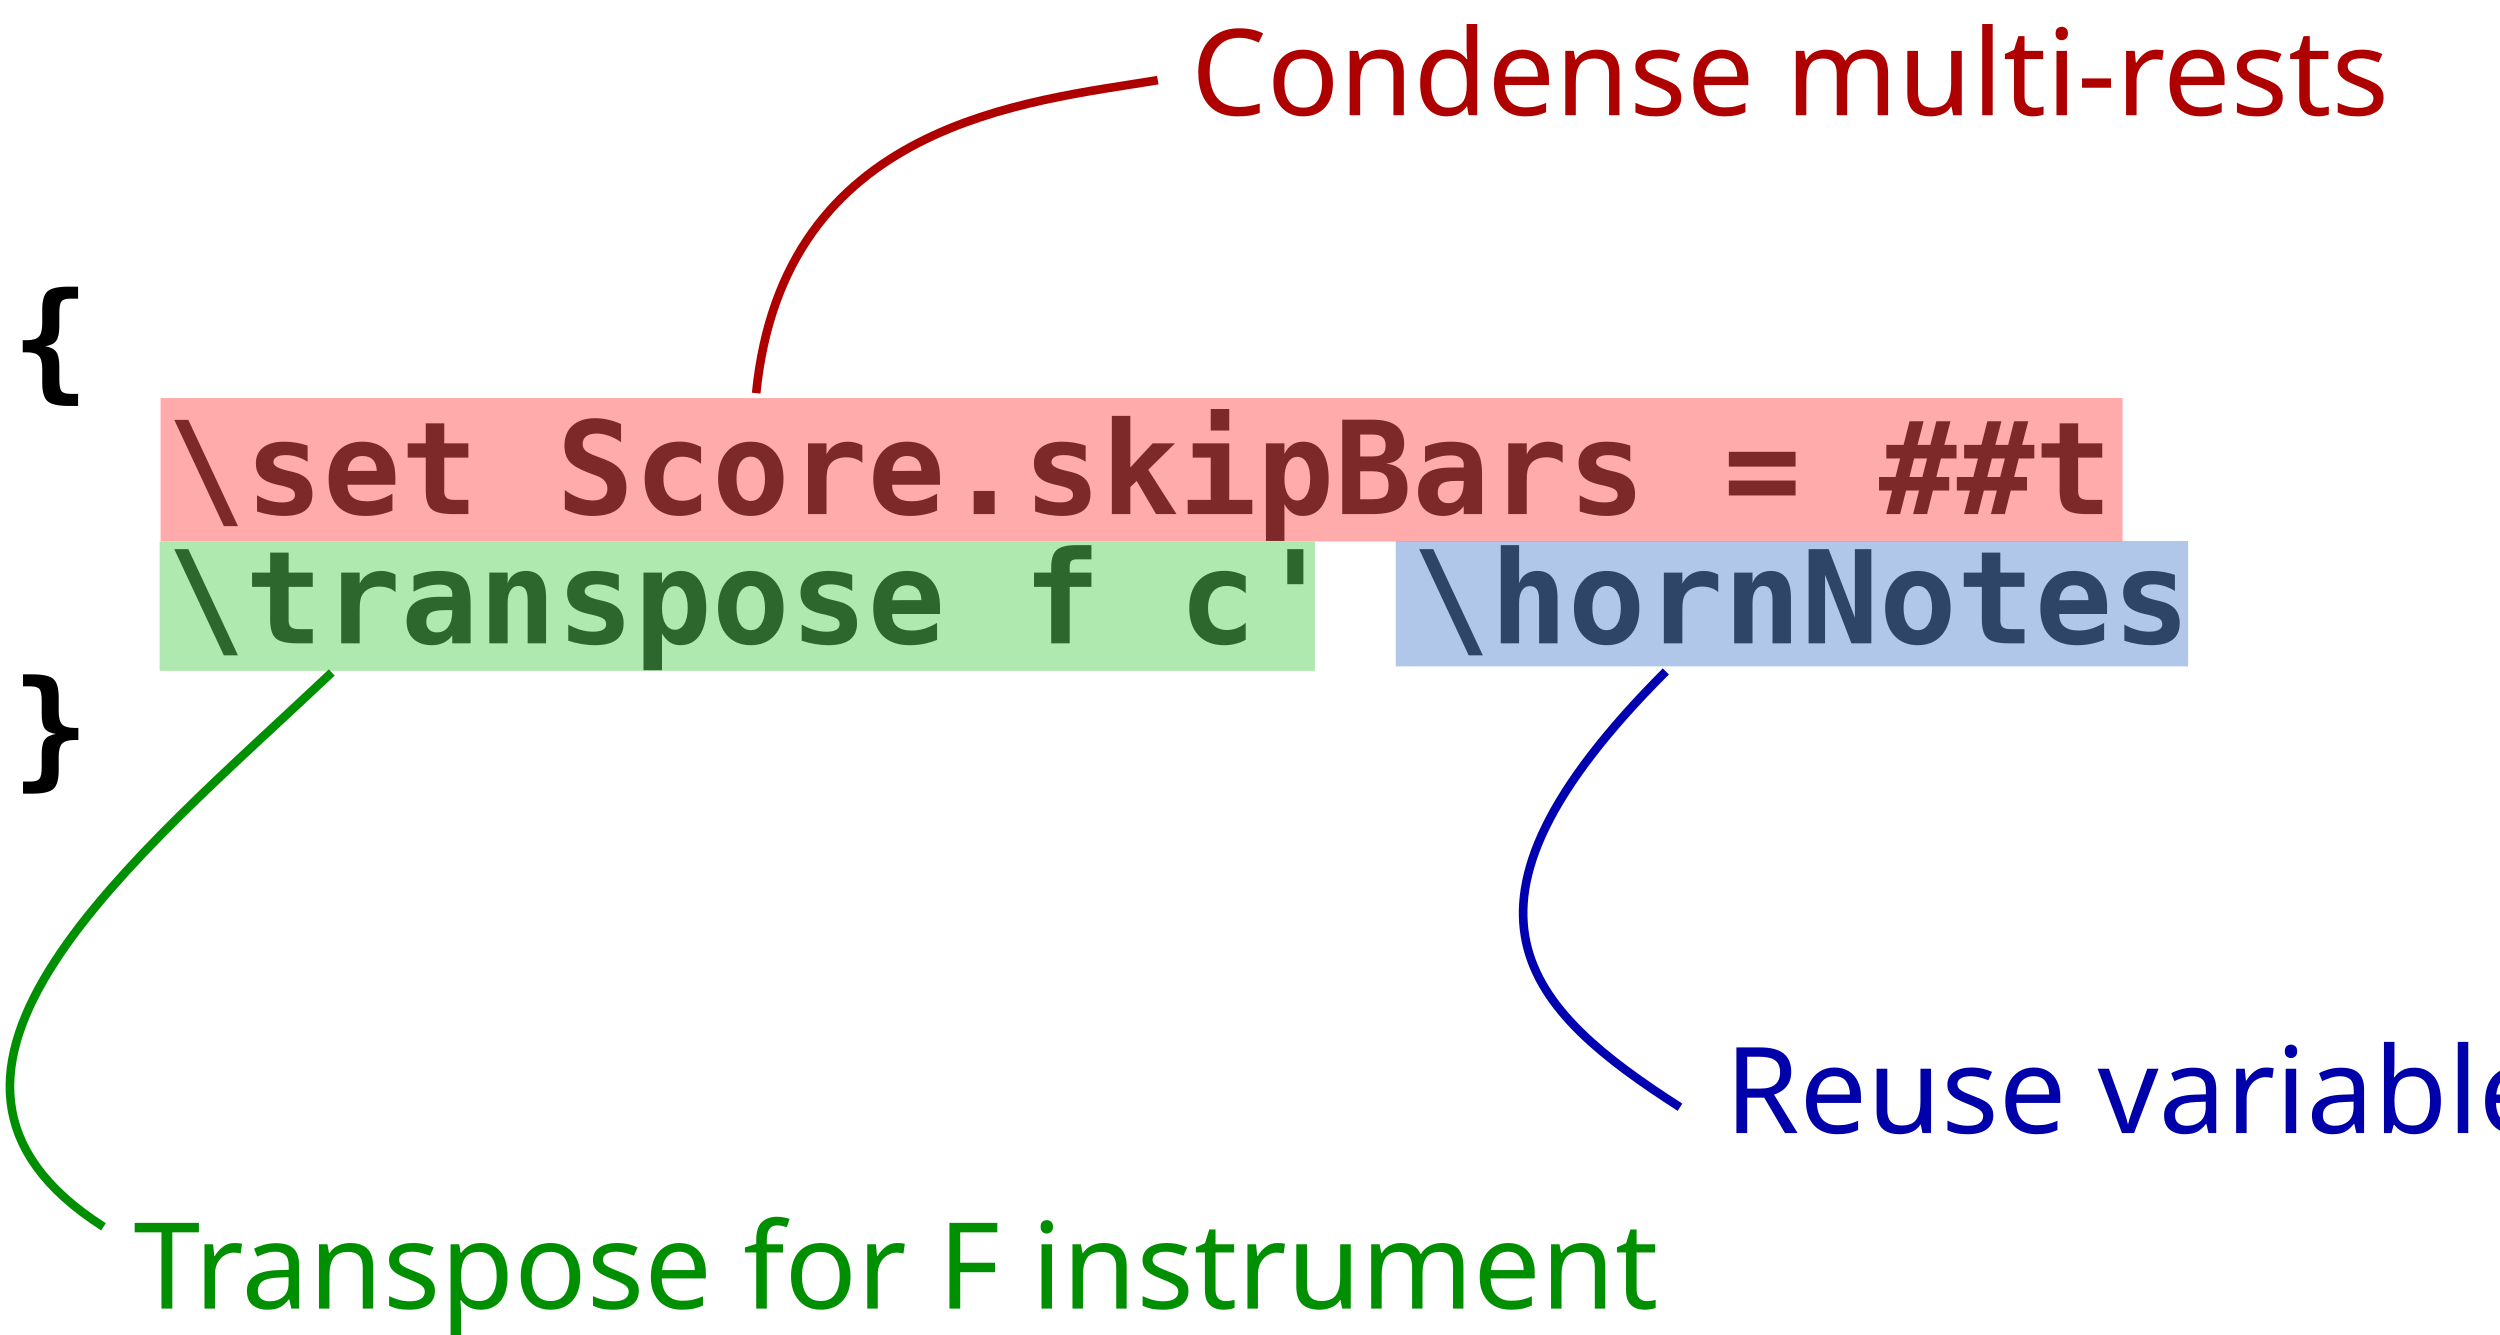
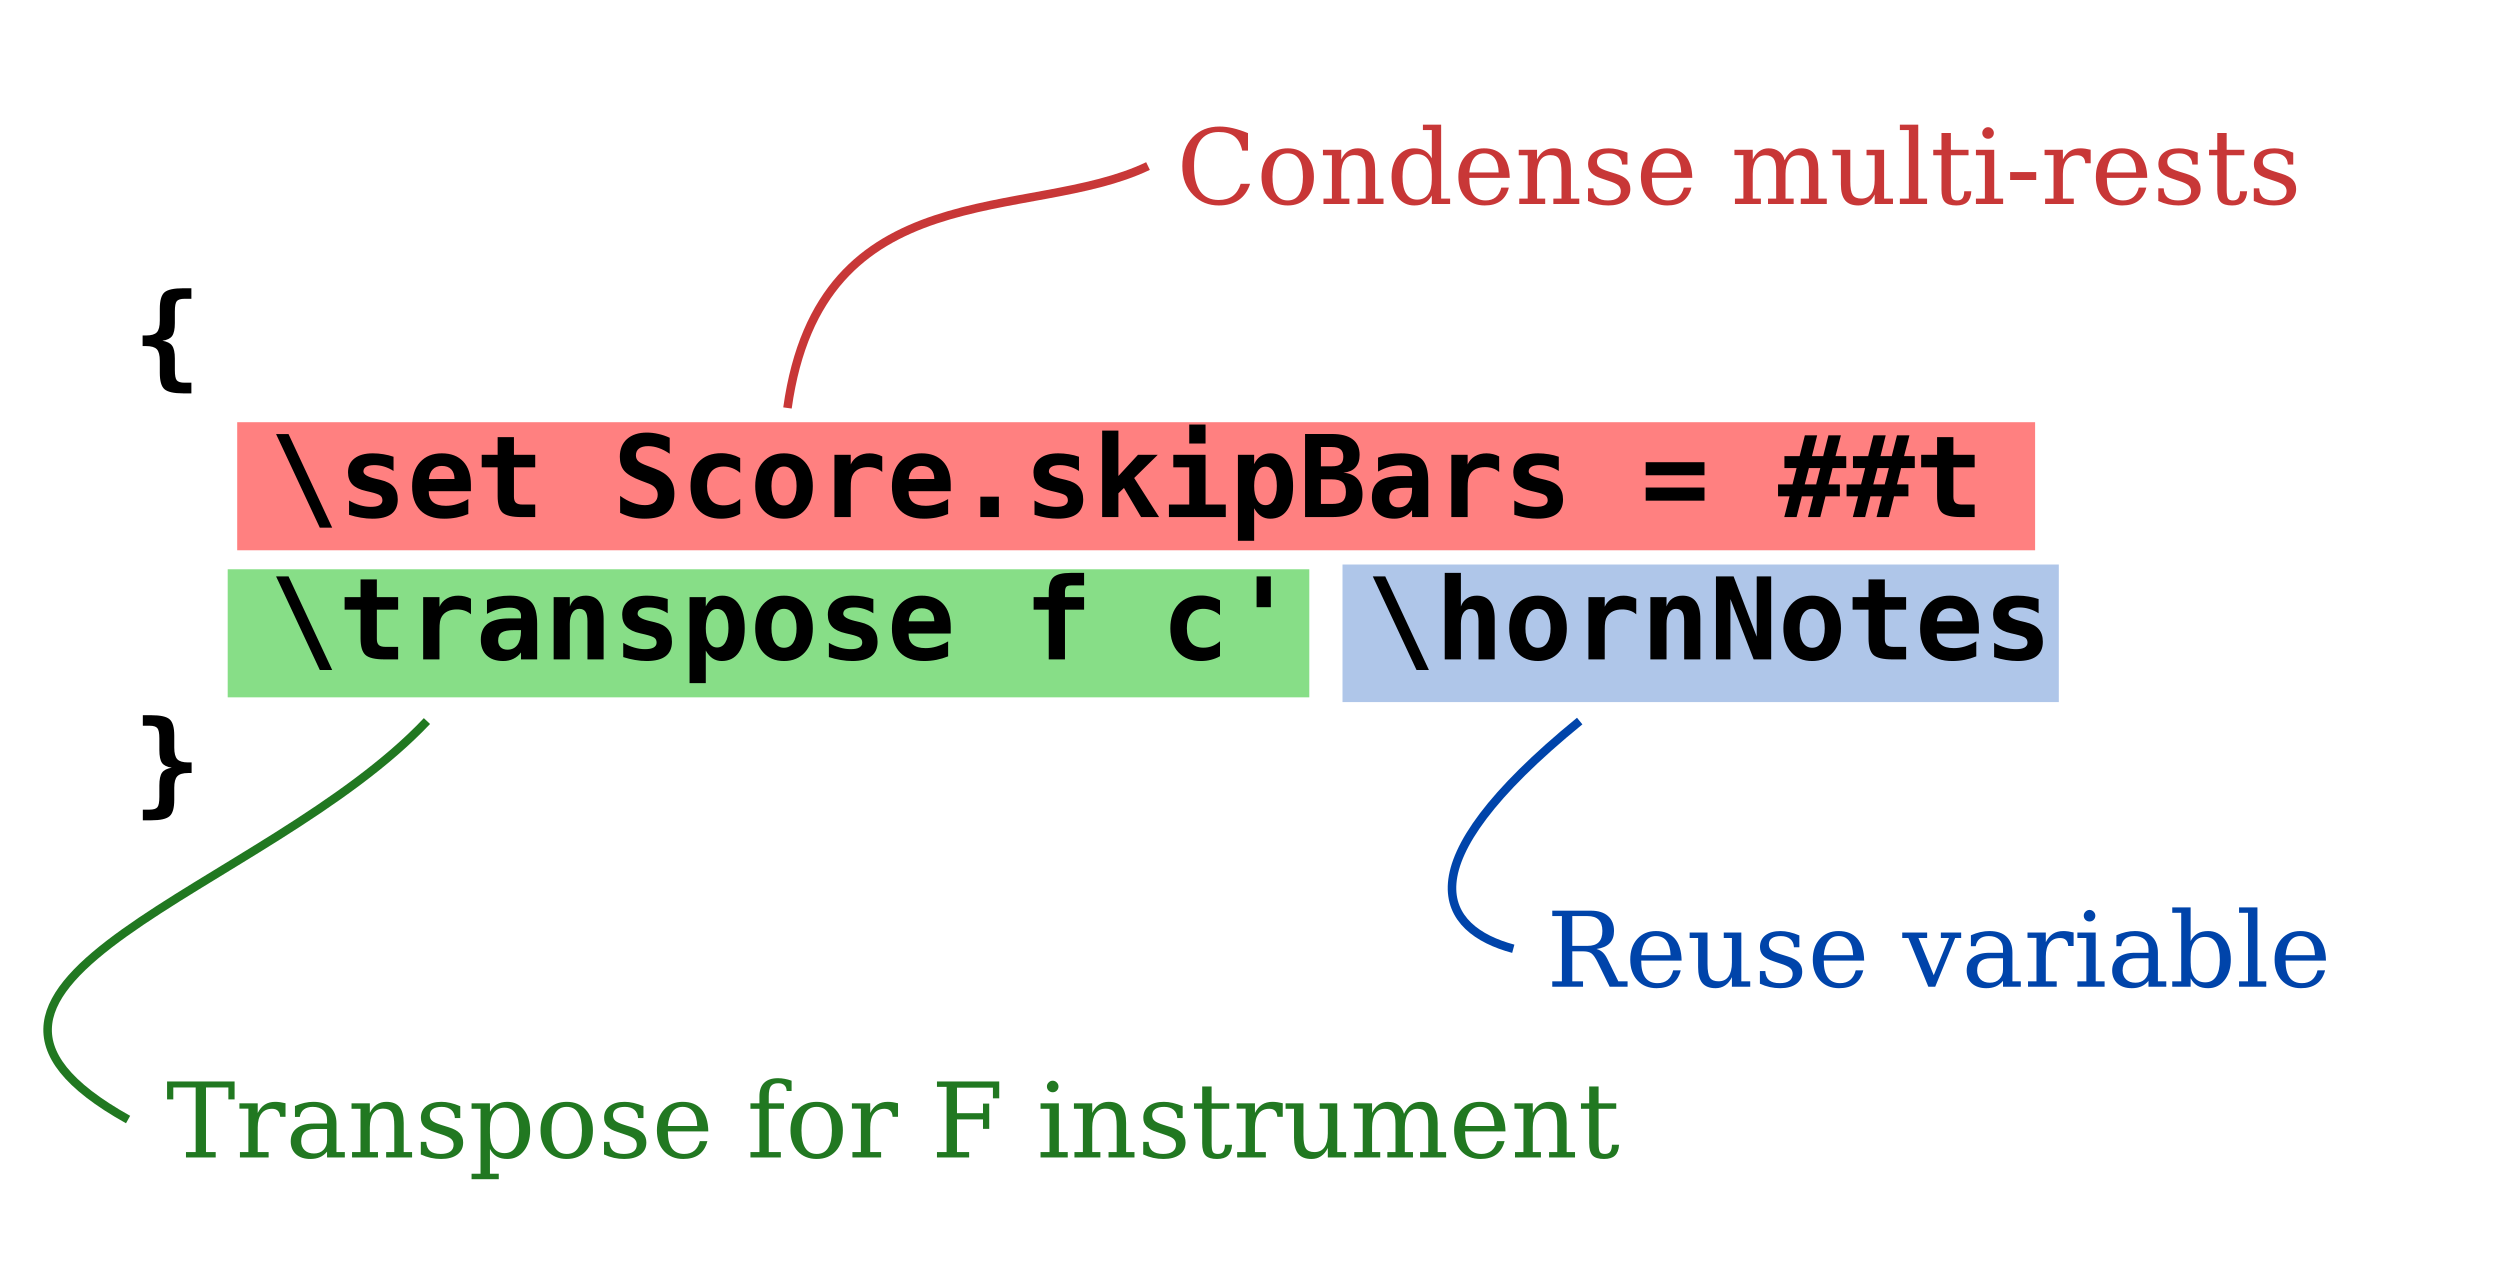
- <svg xmlns="http://www.w3.org/2000/svg" height="234.406" width="439.052" id="svg682" xml:space="preserve" version="1.0">
-   <defs id="defs684" />
-   <text id="text690" y="67.592" x="2.043" style="font-size:22.696px;font-style:normal;font-variant:normal;font-weight:bold;font-stretch:normal;line-height:100%;writing-mode:lr-tb;text-anchor:start;fill:#000000;fill-opacity:1;stroke:none;stroke-width:1pt;stroke-linecap:butt;stroke-linejoin:miter;stroke-opacity:1;font-family:Luxi Mono">
-     <tspan id="tspan1160" y="67.592" x="2.043">{</tspan>
-     <tspan id="tspan1162" y="90.288" x="2.043">  \set Score.skipBars = ##t</tspan>
-     <tspan id="tspan1164" y="112.985" x="2.043">  \transpose f c' \hornNotes</tspan>
-     <tspan id="tspan1168" y="135.681" x="2.043">}</tspan>
-   </text>
-   <rect y="69.906" x="28.201" height="25.182" width="344.564" id="rect705" style="font-size:12px;fill:#ff5555;fill-opacity:0.49;fill-rule:evenodd;stroke-width:1pt" />
-   <rect y="95.109" x="28.037" height="22.709" width="202.898" id="rect706" style="font-size:12px;fill:#5fd35f;fill-opacity:0.49;fill-rule:evenodd;stroke-width:1pt" />
-   <rect y="95.013" x="245.126" height="22.023" width="139.153" id="rect707" style="font-size:12px;fill:#5f8dd3;fill-opacity:0.49;fill-rule:evenodd;stroke-width:1pt" />
-   <path id="path708" d="M 132.8,69.046 C 137.573,21.325 180.425,17.892 203.331,14.074" style="fill:none;fill-opacity:1;fill-rule:evenodd;stroke:#af0000;stroke-width:1.52;stroke-linecap:butt;stroke-linejoin:miter;stroke-opacity:1" />
-   <path id="path709" d="M 58.263,118.103 C 23.905,150.553 -23.815,188.729 18.178,215.452" style="fill:none;fill-opacity:1;fill-rule:evenodd;stroke:#008f00;stroke-width:1.52;stroke-linecap:butt;stroke-linejoin:miter;stroke-opacity:1" />
-   <path id="path710" d="M 292.561,117.915 C 250.567,159.908 268.32,177.276 295.043,194.455" style="fill:none;fill-opacity:1;fill-rule:evenodd;stroke:#0000b0;stroke-width:1.52;stroke-linecap:butt;stroke-linejoin:miter;stroke-opacity:1" />
-   <text id="text711" y="20.232" x="209.16" style="font-size:21.075px;font-style:normal;font-variant:normal;font-weight:normal;font-stretch:normal;line-height:100%;writing-mode:lr-tb;text-anchor:start;fill:#af0000;fill-opacity:1;stroke:none;stroke-width:1pt;stroke-linecap:butt;stroke-linejoin:miter;stroke-opacity:1;font-family:Bitstream Charter">
-     <tspan y="20.232" x="209.16" id="tspan1306">Condense multi-rests</tspan>
-   </text>
-   <text id="text718" y="229.811" x="23.448" style="font-size:21.075px;font-style:normal;font-variant:normal;font-weight:normal;font-stretch:normal;line-height:100%;writing-mode:lr-tb;text-anchor:start;fill:#008f00;fill-opacity:1;stroke:none;stroke-width:1pt;stroke-linecap:butt;stroke-linejoin:miter;stroke-opacity:1;font-family:Bitstream Charter">
-     <tspan y="229.811" x="23.448" id="tspan1304">Transpose for F instrument</tspan>
-   </text>
-   <text id="text723" y="198.992" x="302.902" style="font-size:21.075px;font-style:normal;font-weight:normal;writing-mode:lr-tb;text-anchor:start;fill:#0000ab;fill-opacity:1;stroke:none;stroke-width:1pt;stroke-linecap:butt;stroke-linejoin:miter;stroke-opacity:1;font-family:Bitstream Charter">Reuse variable</text>
+ <svg xmlns="http://www.w3.org/2000/svg" width="527" height="271" id="svg5884" version="1.0">
+   <defs id="defs5886">
+     </defs>
+   <g id="layer1">
+     <rect style="fill:#afc6e9;stroke:none;stroke-width:1.8;stroke-miterlimit:4;stroke-dasharray:none;stroke-opacity:1" id="rect5928" width="151" height="29" x="283" y="119" />
+     <rect style="fill:#87de87;stroke:none;stroke-width:1.8;stroke-miterlimit:4;stroke-dasharray:none;stroke-opacity:1" id="rect5926" width="228" height="27" x="48" y="120" />
+     <rect style="fill:#ff8080;stroke:none;stroke-width:1.8;stroke-miterlimit:4;stroke-dasharray:none;stroke-opacity:1" id="rect5924" width="379" height="27" x="50" y="89" />
+     <text xml:space="preserve" style="font-size:22px;font-style:normal;font-variant:normal;font-weight:bold;font-stretch:normal;fill:#000000;fill-opacity:1;stroke:none;stroke-width:1px;stroke-linecap:butt;stroke-linejoin:miter;stroke-opacity:1;font-family:DejaVu Sans Mono;-inkscape-font-specification:Sans Bold" x="25" y="69" id="text5894">
+       <tspan x="25" y="69" id="tspan5898" />
+     </text>
+     <text xml:space="preserve" style="font-size:24px;font-style:normal;font-variant:normal;font-weight:bold;font-stretch:normal;fill:#000000;fill-opacity:1;stroke:none;stroke-width:1px;stroke-linecap:butt;stroke-linejoin:miter;stroke-opacity:1;font-family:DejaVu Sans Mono;-inkscape-font-specification:Sans Bold" x="28" y="79" id="text5902">
+       <tspan id="tspan5904" x="28" y="79">{</tspan>
+       <tspan x="28" y="109" id="tspan5906">  \set Score.skipBars = ##t</tspan>
+       <tspan x="28" y="139" id="tspan5908">  \transpose f c' \hornNotes</tspan>
+       <tspan x="28" y="169" id="tspan5910">}</tspan>
+     </text>
+     <text xml:space="preserve" style="font-size:22px;font-style:normal;font-variant:normal;font-weight:normal;font-stretch:normal;fill:#c83737;fill-opacity:1;stroke:none;stroke-width:1px;stroke-linecap:butt;stroke-linejoin:miter;stroke-opacity:1;font-family:DejaVu Serif;-inkscape-font-specification:Sans" x="248" y="43" id="text5912">
+       <tspan id="tspan5914" x="248" y="43">Condense multi-rests</tspan>
+     </text>
+     <text xml:space="preserve" style="font-size:22px;font-style:normal;font-variant:normal;font-weight:normal;font-stretch:normal;fill:#0044aa;fill-opacity:1;stroke:none;stroke-width:1px;stroke-linecap:butt;stroke-linejoin:miter;stroke-opacity:1;font-family:DejaVu Serif;-inkscape-font-specification:DejaVu Serif" x="326" y="208" id="text5916">
+       <tspan id="tspan5918" x="326" y="208">Reuse variable</tspan>
+     </text>
+     <text xml:space="preserve" style="font-size:22px;font-style:normal;font-variant:normal;font-weight:normal;font-stretch:normal;fill:#217821;fill-opacity:1;stroke:none;stroke-width:1px;stroke-linecap:butt;stroke-linejoin:miter;stroke-opacity:1;font-family:DejaVu Serif;-inkscape-font-specification:DejaVu Serif" x="35" y="244" id="text5920">
+       <tspan id="tspan5922" x="35" y="244">Transpose for F instrument</tspan>
+     </text>
+     <path style="fill:none;fill-rule:evenodd;stroke:#c83737;stroke-width:1.8;stroke-linecap:butt;stroke-linejoin:miter;stroke-miterlimit:4;stroke-dasharray:none;stroke-opacity:1" d="M 242,35 C 217,47 173,36 166,86" id="path7681" />
+     <path style="fill:none;fill-rule:evenodd;stroke:#217821;stroke-width:1.8;stroke-linecap:butt;stroke-linejoin:miter;stroke-miterlimit:4;stroke-dasharray:none;stroke-opacity:1" d="M 27,236 C -25,207 56,188 90,152" id="path7683" />
+     <path style="fill:none;fill-rule:evenodd;stroke:#0044aa;stroke-width:1.8;stroke-linecap:butt;stroke-linejoin:miter;stroke-miterlimit:4;stroke-dasharray:none;stroke-opacity:1" d="M 319,200 C 304,196 295,183 333,152" id="path7685" />
+   </g>
</svg>
